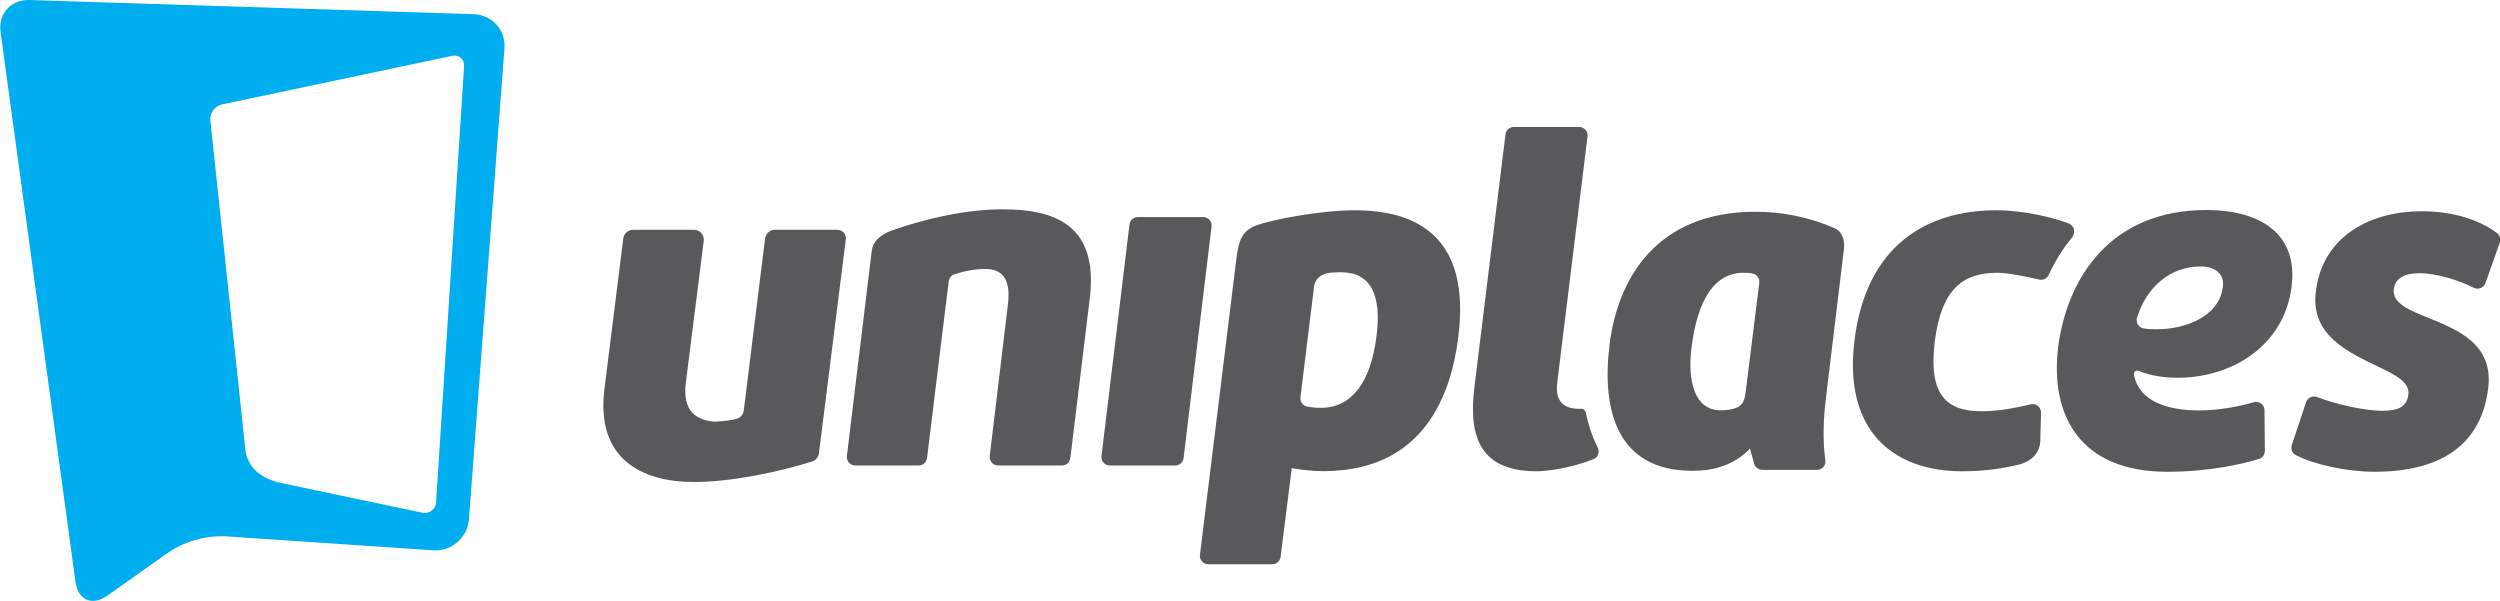
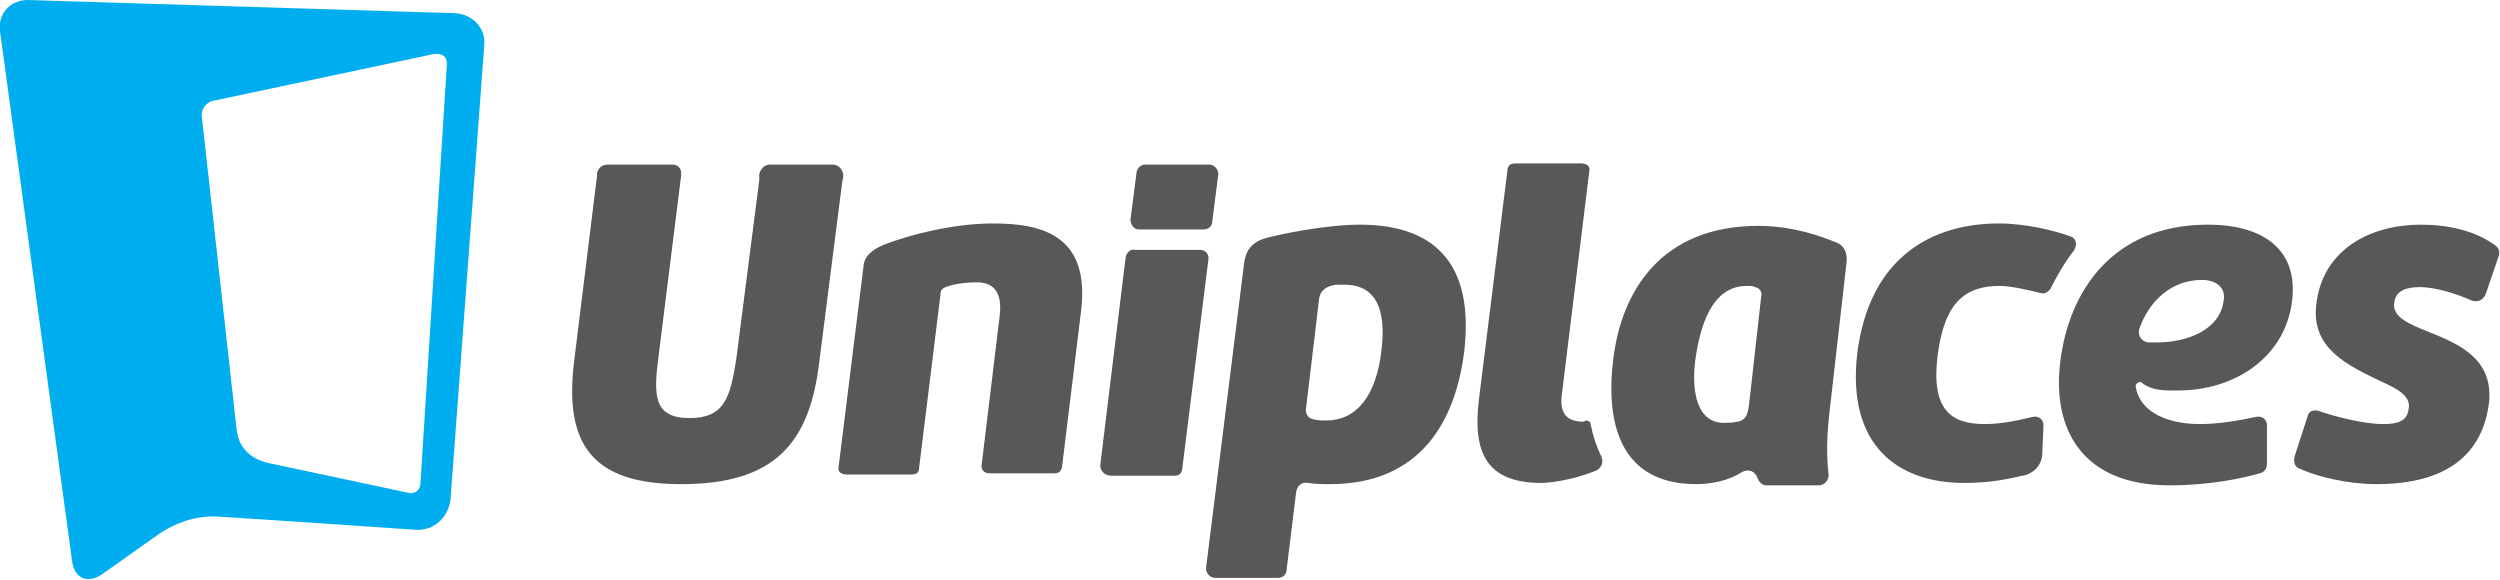
- <svg x="0px" y="0px" viewBox="0 0 2000 480.728" enable-background="new 0 0 2000 480.728" xml:space="preserve">
-   <g>
-     <path fill="#00ADEE" d="M371.259,53.107l-22.384,348.616c-0.37,5.838-5.362,9.631-11.095,8.431l-112.783-23.724   c-16.034-3.369-27.34-12.435-28.787-27.499l-27.94-262.591c-0.617-5.821,3.563-11.571,9.296-12.788l183.956-38.859   C367.238,43.476,371.63,47.268,371.259,53.107 M378.967,11.337L23.455,0.013C8.833-0.445-1.521,11.038,0.454,25.537l59.955,440.073   c1.993,14.499,13.37,19.438,25.312,10.989l47.872-33.867c11.959-8.449,29.422-14.852,48.278-13.582   c18.838,1.27,164.73,11.095,164.73,11.095c14.587,0.988,27.446-10.16,28.54-24.747l28.434-376.785   C404.667,24.126,393.608,11.796,378.967,11.337" />
-     <path fill="#58595B" d="M903.588,179.577l-22.401,185.262c-0.476,4.004,2.664,7.549,6.703,7.549h52.282   c3.404,0,6.279-2.557,6.685-5.944L969.257,181.2c0.476-4.022-2.664-7.55-6.703-7.55h-52.282   C906.868,173.651,903.993,176.191,903.588,179.577" />
-     <path fill="#58595B" d="M1942.527,254.225c-14.323-5.803-28.663-11.236-27.499-22.86c1.164-9.296,9.296-12.788,20.532-12.788   c14.005,0,32.579,5.997,43.268,11.571c3.669,1.905,8.167,0.212,9.543-3.686l11.447-32.421c0.953-2.698,0.159-5.786-2.134-7.514   c-16.704-12.523-38.982-17.533-60.59-17.533c-39.494,0-79.022,18.979-84.437,64.311c-4.269,34.484,24.8,48.031,50.747,60.431   c12.788,6.209,24.8,12.012,23.248,22.084c-1.164,10.46-9.684,12.788-20.532,12.788c-15.558,0-38.929-5.68-52.317-10.954   c-3.616-1.429-7.708,0.406-8.943,4.11l-11.412,34.255c-1.023,3.069,0.247,6.509,3.122,8.008   c14.481,7.567,40.552,13.388,62.953,13.388c56.568,0,86.007-24.412,91.052-67.028   C1994.826,275.145,1966.163,263.909,1942.527,254.225" />
-     <path fill="#58595B" d="M649.76,369.153c2.928-0.934,5.009-3.475,5.38-6.526l21.52-171.203c0.511-4.022-2.628-7.585-6.685-7.585   H619.88c-3.969,0-7.32,2.963-7.814,6.914l-17.057,137.707c-0.406,3.334-2.893,6.032-6.191,6.738   c-5.133,1.094-10.583,2.028-17.216,2.082c-0.335,0-0.688-0.018-1.023-0.053c-13.335-1.288-24.641-8.096-21.96-30.674   l14.376-113.859c0.6-4.692-3.069-8.854-7.814-8.854h-48.736c-3.969,0-7.32,2.963-7.814,6.897l-15.099,120.58   c-6.967,55.792,29.827,74.295,71.667,74.295C586.101,385.61,625.577,376.897,649.76,369.153" />
-     <path fill="#58595B" d="M802.069,167.451c-32.191,0-67.098,9.155-89.324,17.181c-8.943,3.439-14.482,8.925-15.328,15.857   L677.502,364.83c-0.476,4.004,2.646,7.55,6.685,7.55h50.747c3.404,0,6.279-2.54,6.685-5.927l17.339-141.393   c0.3-2.452,1.905-4.621,4.216-5.451c8.096-2.91,17.233-4.427,24.941-4.427c12.4,0,20.92,6.332,18.203,28.398l-14.534,121.25   c-0.494,4.022,2.646,7.55,6.685,7.55h51.117c3.422,0,6.297-2.54,6.703-5.927l15.505-127.547   C879.168,178.846,842.356,167.451,802.069,167.451" />
-     <path fill="#58595B" d="M1101.193,268.942c-4.251,35.26-18.98,57.344-44.556,57.344c-3.528,0-7.056-0.335-10.813-0.988   c-3.51-0.617-5.909-3.934-5.468-7.479l10.901-88.512c0.917-7.532,7.038-10.477,13.335-11.165c2.981-0.247,5.768-0.335,8.326-0.335   C1096.554,217.806,1105.461,236.027,1101.193,268.942 M1083.766,168.223c-27.199,0-65.934,7.391-78.511,12.013   c-12.559,4.621-14.146,13.687-15.857,24.377l-29.439,239.236c-0.494,4.022,2.628,7.567,6.685,7.567h51.135   c3.387,0,6.262-2.522,6.685-5.892l8.943-71.014c8.52,1.552,17.427,2.416,25.171,2.416c73.237,0,101.124-50.694,108.091-107.632   C1176.74,188.314,1132.184,168.223,1083.766,168.223" />
-     <path fill="#58595B" d="M1396.742,312.056c-0.97,7.743-1.852,12.259-8.625,14.552c-0.07,0.035-0.159,0.053-0.247,0.088   c-0.282,0.088-0.564,0.158-0.864,0.247c-4.075,1.112-7.849,1.27-10.636,1.27c-20.92,0-26.353-24.007-23.248-49.195   c3.493-29.439,13.564-60.819,41.84-60.819c2.487,0,4.727,0.123,7.232,0.635c3.404,0.67,5.662,3.969,5.221,7.409L1396.742,312.056z    M1475.147,199.273c0.811-6.756-1.111-13.97-7.708-16.809c-22.86-9.843-44.027-13.053-63.183-13.053   c-79.04,0-110.014,53.446-116.593,106.133c-6.597,53.076,6.191,101.106,66.234,101.106c16.651,0,33.32-4.268,46.108-17.815   l3.281,12.065c0.811,2.946,3.475,4.974,6.509,4.974h43.833c4.057,0,7.232-3.563,6.667-7.567   c-2.346-16.739-1.499-34.413,0.529-50.553L1475.147,199.273z" />
-     <path fill="#58595B" d="M1760.851,213.151c10.689,0,18.997,5.927,17.427,16.228c-2.769,23.742-29.686,34.043-53.04,34.043   c-3.21,0-6.703-0.141-10.125-0.635c-4.092-0.6-6.721-4.727-5.504-8.661C1716.807,230.896,1734.887,213.151,1760.851,213.151    M1758.875,328.333c-24.342,0-47.308-7.055-51.523-27.799c-0.706-2.981,1.129-4.798,3.775-3.775c0,0,0,0,0.018,0   c9.648,3.969,20.532,5.45,31.115,5.45c41.963,0,85.108-24.536,91.034-73.237c5.151-41.169-24.148-60.96-68.086-60.96   c-76.782,0-111.619,54.24-118.745,110.049c-6.333,53.834,17.021,99.36,87.471,99.36c33.743,0,61.031-6.456,73.272-10.266   c2.822-0.882,4.692-3.528,4.674-6.491l-0.282-32.491c-0.035-4.48-4.322-7.691-8.625-6.403   C1790.484,325.529,1774.433,328.333,1758.875,328.333" />
-     <path fill="#58595B" d="M1638.961,219.88c5.415-11.606,11.43-21.096,18.38-29.492c3.069-3.704,2.805-9.26-2.17-11.536   c-12.647-4.974-36.742-10.636-58.155-10.636c-55.404,0-104.211,27.905-113.506,104.599c-8.908,73.995,33.32,104.211,86.007,104.211   c16.246,0,30.78-1.729,46.32-5.539c0.017-0.017,0.035-0.017,0.053-0.017c0.282-0.071,0.565-0.159,0.829-0.212   c8.273-2.399,15.275-8.96,15.522-18.627l0.582-22.49c0.106-4.427-4.057-7.743-8.379-6.685c-15.857,3.846-28.152,5.539-39.052,5.539   c-26.723,0-43.004-11.236-37.571-55.792c5.415-43.003,23.248-54.998,50.359-54.998c8.537,0,24.783,3.51,33.179,5.468   C1634.48,224.414,1637.603,222.791,1638.961,219.88" />
-     <path fill="#58595B" d="M1263.213,327.054c-11.236,0-19.368-5.027-17.427-20.919l24.236-196.974   c0.511-4.022-2.628-7.567-6.685-7.567h-52.264c-3.404,0-6.279,2.54-6.685,5.909l-24.853,202.125   c-5.027,40.675,5.045,67.398,49.971,67.398c6.262,0,25.241-1.835,45.156-9.631c3.775-1.482,5.327-5.927,3.475-9.525   c-4.233-8.29-7.373-17.515-9.419-27.658c-0.388-1.923-2.064-3.351-4.004-3.21C1264.201,327.037,1263.689,327.054,1263.213,327.054" />
-   </g>
+ <svg xmlns="http://www.w3.org/2000/svg" width="208.1" height="48.2" viewBox="0 0 208.1 48.2">
+   <path fill="#00AEEF" d="M37.9 1.1L2.3 0C.9 0-.2 1.1 0 2.6l6 44.1c.2 1.5 1.3 1.9 2.5 1.1l4.8-3.4c1.2-.8 2.9-1.5 4.8-1.4 1.9.1 16.5 1.1 16.5 1.1 1.5.1 2.7-1 2.9-2.5l2.8-37.7c.2-1.5-.9-2.7-2.4-2.8zM35 40.2c0 .6-.5 1-1.1.8l-11.3-2.4c-1.6-.3-2.7-1.2-2.9-2.8L16.8 9.7c-.1-.6.4-1.2.9-1.3l18.4-3.9c.7-.1 1.1.2 1.1.8L35 40.2z" />
+   <path fill="#585858" d="M93.7 21.4l-2.1 17.2c-.1.5.3 1 .9 1h5.2c.4 0 .6-.1.7-.5l2.2-17.6c0-.4-.3-.7-.7-.7h-5.4c-.4-.1-.7.2-.8.6m108.4 6.2c-1.5-.6-3-1.2-2.8-2.4.1-1 1-1.3 2.1-1.3 1.4 0 3.2.6 4.3 1.1.5.2 1 0 1.2-.5l1.1-3.2c.1-.3 0-.6-.2-.8-1.7-1.3-4-1.8-6.3-1.8-4.1 0-8.2 2-8.7 6.7-.4 3.6 2.6 5 5.3 6.3 1.3.6 2.6 1.2 2.4 2.3-.1 1.1-1 1.3-2.1 1.3-1.6 0-4-.6-5.4-1.1-.4-.1-.8 0-.9.4L191 38c-.1.4 0 .9.4 1 1.5.7 4.1 1.3 6.4 1.3 5.9 0 8.9-2.5 9.4-6.9.3-3.6-2.6-4.8-5.1-5.8m-119.4-9c-3.3 0-6.9.9-9.2 1.8-.9.4-1.5.9-1.6 1.6l-2.1 16.9c-.1.4.3.6.7.6h5.3c.4 0 .7-.1.7-.5l1.8-14.6c0-.3.2-.4.4-.5.8-.3 1.8-.4 2.6-.4 1.3 0 2.2.7 1.9 2.9l-1.5 12.4c0 .4.3.6.7.6h5.3c.4 0 .6-.1.7-.5L90 25.8c.7-6.1-3.1-7.2-7.3-7.2M115 29.1c-.4 3.7-2 5.9-4.6 5.9-.4 0-.7 0-1.1-.1s-.6-.4-.6-.8l1.1-9.2c.1-.8.7-1.1 1.4-1.2h.9c2.4.1 3.3 2 2.9 5.4m-1.8-10.4c-2.8 0-6.8.8-8.1 1.2-1.3.5-1.5 1.4-1.6 2.5l-3.1 24.8c-.1.4.3.9.7.9h5.3c.4 0 .7-.3.7-.7l.8-6.5c.1-.5.5-.8 1-.7.6.1 1.2.1 1.8.1 7.6 0 10.5-5.3 11.2-11.2.9-8.3-3.7-10.4-8.7-10.4m32.4 14.9c-.1.8-.2 1.3-.9 1.5h-.1c-.4.1-.8.1-1.1.1-2.2 0-2.7-2.5-2.4-5.1.4-3 1.4-6.3 4.3-6.3.3 0 .5 0 .7.1.4.1.6.4.5.8l-1 8.9zm8.1-11.7c.1-.7-.1-1.4-.8-1.7-2.4-1-4.6-1.4-6.5-1.4-8.2 0-11.4 5.5-12.1 11-.7 5.5.6 10.5 6.9 10.5 1.3 0 2.7-.3 3.8-1 .5-.3 1.1-.1 1.3.5.1.3.4.6.7.6h4.4c.5 0 .9-.5.8-1-.2-1.7-.1-3.5.1-5.2l1.4-12.3zm29.6 1.4c1.1 0 2 .6 1.8 1.7-.3 2.5-3.1 3.5-5.5 3.5h-.8c-.6-.1-.9-.6-.7-1.2.8-2.2 2.6-4 5.2-4m-.2 12c-2.5 0-4.9-.9-5.3-3-.1-.3.1-.5.4-.5 1 .8 2.1.7 3.2.7 4.3 0 8.8-2.5 9.4-7.5.5-4.3-2.5-6.3-7-6.3-8 0-11.6 5.6-12.3 11.4-.7 5.6 1.8 10.3 9.1 10.3 3.4 0 6.1-.6 7.5-1 .4-.1.6-.4.6-.8v-3.2c0-.5-.4-.8-.9-.7-1.4.3-3.1.6-4.7.6M170.7 24c.6-1.2 1.2-2.2 1.9-3.1.3-.4.3-1-.2-1.2-1.3-.5-3.8-1.1-6-1.1-5.7 0-10.8 2.9-11.8 10.8-.9 7.7 3.4 10.8 8.9 10.8 1.7 0 3.2-.2 4.8-.6h.1c.9-.2 1.6-.9 1.6-1.9l.1-2.3c0-.5-.4-.8-.9-.7-1.6.4-2.9.6-4 .6-2.8 0-4.5-1.2-3.9-5.8.6-4.5 2.4-5.7 5.2-5.7.9 0 2.6.4 3.4.6.3.1.6-.1.8-.4m-38.9 11.1c-1.2 0-2-.5-1.8-2.2l2.3-18.7c.1-.4-.3-.6-.7-.6h-5.4c-.4 0-.6.1-.7.4l-2.4 19.3c-.5 4.2.5 6.9 5.2 6.9.6 0 2.5-.2 4.5-1 .5-.2.7-.7.5-1.2-.4-.8-.7-1.7-.9-2.7 0-.2-.2-.3-.4-.3-.1.1-.2.1-.2.1M63.2 14.5c.1-.4.4-.8.9-.8h5.2c.5 0 .9.4.9 1l-.1.5-1.9 14.9c-.8 6.8-3.7 10.2-11.5 10.2-7.3 0-9.8-3.2-8.9-10.3l1.9-15.4v-.2c.1-.4.4-.7.9-.7H56c.4 0 .7.3.7.7v.2l-1.9 15.2c-.4 3.1-.4 5 2.6 5 2.9 0 3.4-1.7 3.9-5L63.2 15v-.5zm31.4-.1l-.5 3.9c0 .4.3.8.7.8h5.4c.4 0 .7-.3.7-.6l.5-3.9c.1-.4-.3-.9-.7-.9h-5.4c-.4 0-.7.4-.7.7" />
</svg>
